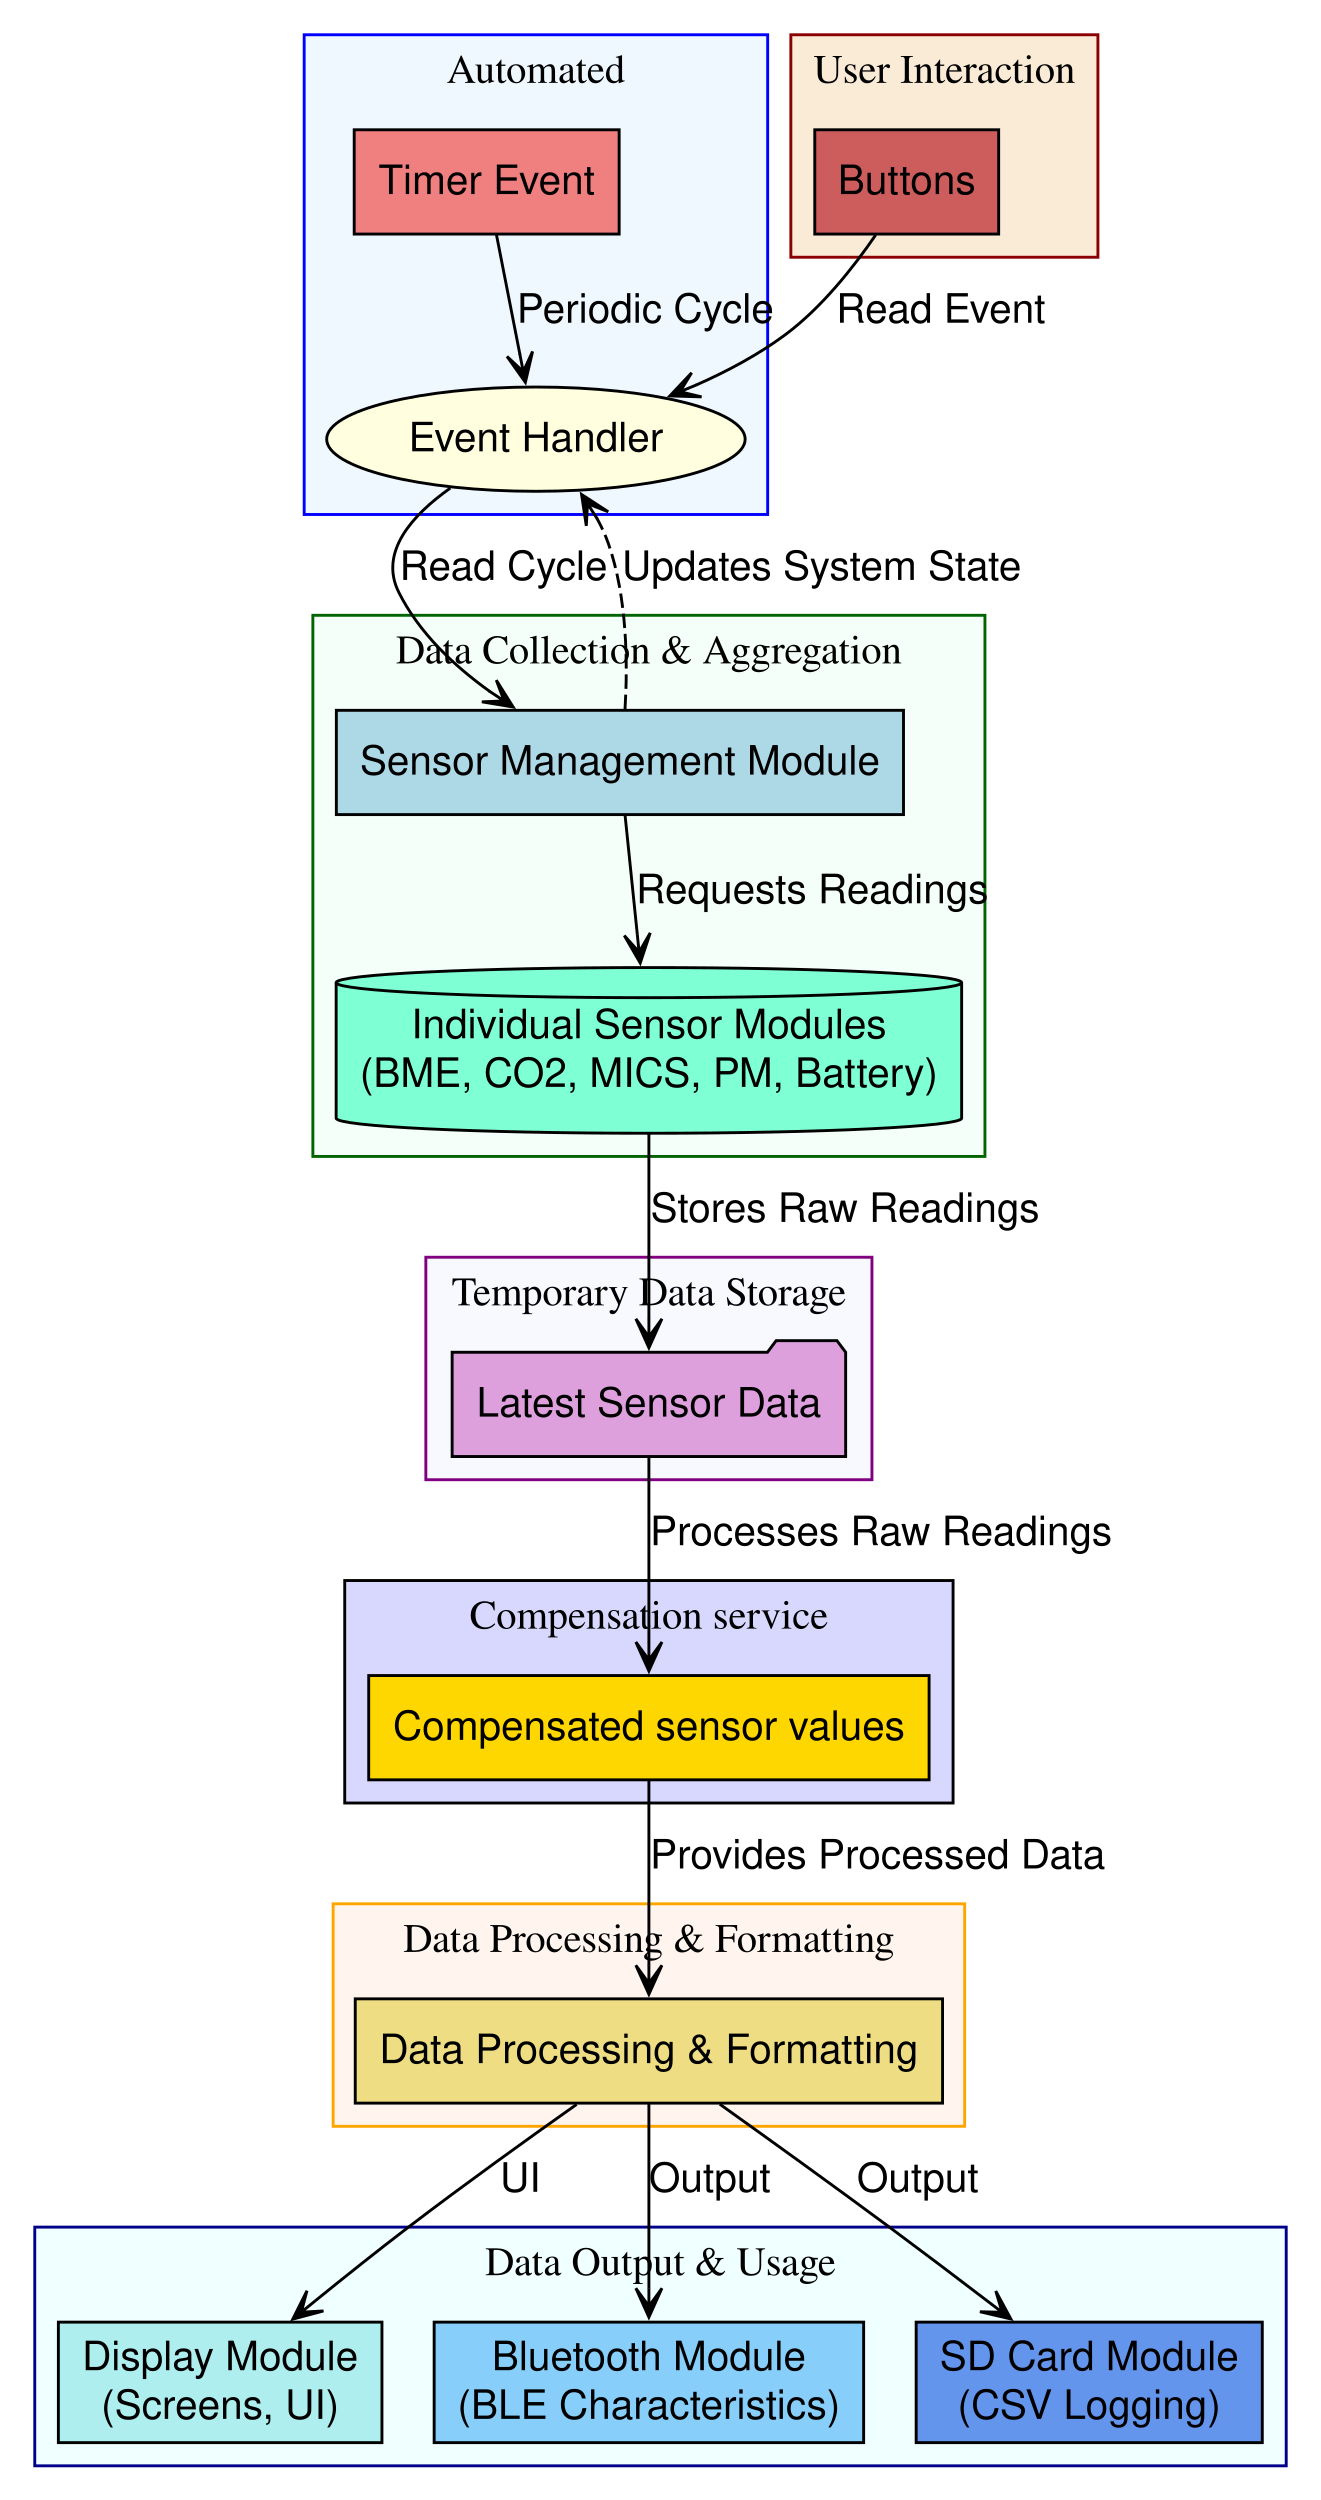
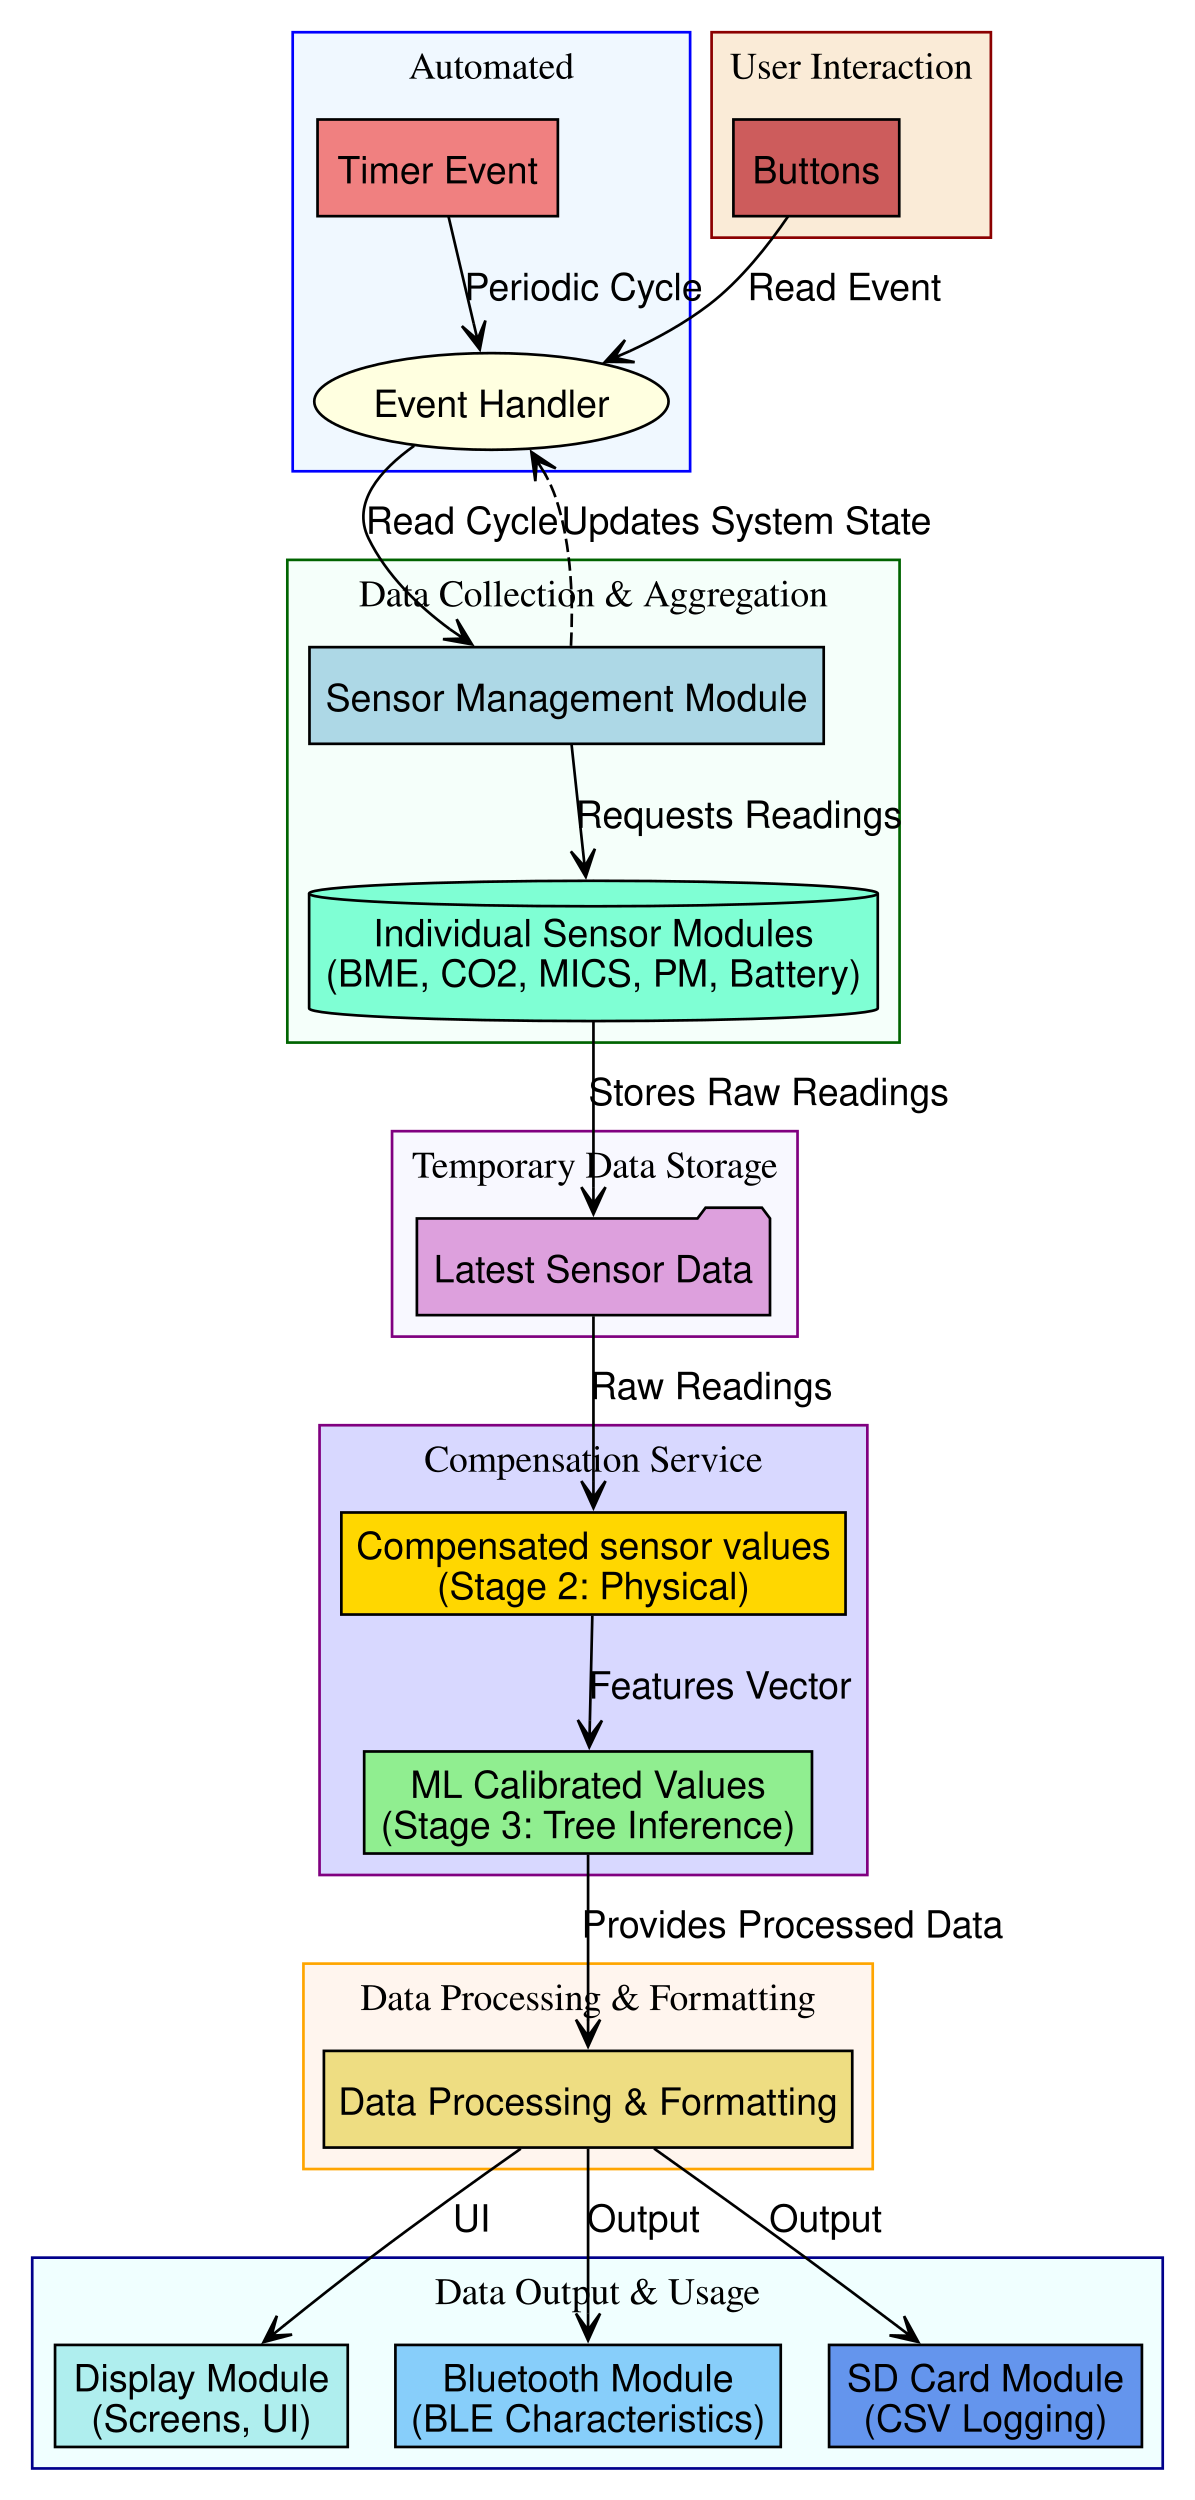
- <svg xmlns="http://www.w3.org/2000/svg" width="456pt" height="863pt" viewBox="0.00 0.00 456.00 863.00">
-   <g id="graph0" class="graph" transform="scale(1 1) rotate(0) translate(4 859.2)">
-     <polygon fill="white" stroke="none" points="-4,4 -4,-859.2 452,-859.2 452,4 -4,4" />
+ <svg xmlns="http://www.w3.org/2000/svg" width="445pt" height="931pt" viewBox="0.00 0.00 445.00 931.00">
+   <g id="graph0" class="graph" transform="scale(1 1) rotate(0) translate(4 927.25)">
+     <polygon fill="white" stroke="none" points="-4,4 -4,-927.25 441,-927.25 441,4 -4,4" />
    <g id="clust1" class="cluster">
-       <polygon fill="#f0f8ff" stroke="blue" points="101,-681.6 101,-847.2 261,-847.2 261,-681.6 101,-681.6" />
-       <text xml:space="preserve" text-anchor="middle" x="181" y="-830.6" font-family="Times,serif" font-size="14.00">Automated</text>
+       <polygon fill="#f0f8ff" stroke="blue" points="105,-751.75 105,-915.25 253,-915.25 253,-751.75 105,-751.75" />
+       <text xml:space="preserve" text-anchor="middle" x="179" y="-897.95" font-family="Times,serif" font-size="14.00">Automated</text>
    </g>
    <g id="clust2" class="cluster">
-       <polygon fill="#f5fffa" stroke="darkgreen" points="104,-460 104,-646.8 336,-646.8 336,-460 104,-460" />
-       <text xml:space="preserve" text-anchor="middle" x="220" y="-630.2" font-family="Times,serif" font-size="14.00">Data Collection &amp; Aggregation</text>
+       <polygon fill="#f5fffa" stroke="darkgreen" points="103,-539 103,-718.75 331,-718.75 331,-539 103,-539" />
+       <text xml:space="preserve" text-anchor="middle" x="217" y="-701.45" font-family="Times,serif" font-size="14.00">Data Collection &amp; Aggregation</text>
    </g>
    <g id="clust3" class="cluster">
-       <polygon fill="#f8f8ff" stroke="purple" points="143,-348.4 143,-425.2 297,-425.2 297,-348.4 143,-348.4" />
-       <text xml:space="preserve" text-anchor="middle" x="220" y="-408.6" font-family="Times,serif" font-size="14.00">Temporary Data Storage</text>
+       <polygon fill="#f8f8ff" stroke="purple" points="142,-429.5 142,-506 293,-506 293,-429.5 142,-429.5" />
+       <text xml:space="preserve" text-anchor="middle" x="217.5" y="-488.7" font-family="Times,serif" font-size="14.00">Temporary Data Storage</text>
    </g>
    <g id="clust4" class="cluster">
-       <polygon fill="#d8d8ff" stroke="#000000" points="115,-236.8 115,-313.6 325,-313.6 325,-236.8 115,-236.8" />
-       <text xml:space="preserve" text-anchor="middle" x="220" y="-297" font-family="Times,serif" font-size="14.00">Compensation service</text>
+       <polygon fill="#d8d8ff" stroke="purple" points="115,-229 115,-396.5 319,-396.5 319,-229 115,-229" />
+       <text xml:space="preserve" text-anchor="middle" x="217" y="-379.2" font-family="Times,serif" font-size="14.00">Compensation Service</text>
    </g>
    <g id="clust5" class="cluster">
-       <polygon fill="#fff5ee" stroke="orange" points="111,-125.2 111,-202 329,-202 329,-125.2 111,-125.2" />
-       <text xml:space="preserve" text-anchor="middle" x="220" y="-185.4" font-family="Times,serif" font-size="14.00">Data Processing &amp; Formatting</text>
+       <polygon fill="#fff5ee" stroke="orange" points="109,-119.5 109,-196 321,-196 321,-119.5 109,-119.5" />
+       <text xml:space="preserve" text-anchor="middle" x="215" y="-178.7" font-family="Times,serif" font-size="14.00">Data Processing &amp; Formatting</text>
    </g>
    <g id="clust6" class="cluster">
-       <polygon fill="#f0ffff" stroke="darkblue" points="8,-8 8,-90.4 440,-90.4 440,-8 8,-8" />
-       <text xml:space="preserve" text-anchor="middle" x="224" y="-73.8" font-family="Times,serif" font-size="14.00">Data Output &amp; Usage</text>
+       <polygon fill="#f0ffff" stroke="darkblue" points="8,-8 8,-86.5 429,-86.5 429,-8 8,-8" />
+       <text xml:space="preserve" text-anchor="middle" x="218.5" y="-69.2" font-family="Times,serif" font-size="14.00">Data Output &amp; Usage</text>
    </g>
    <g id="clust8" class="cluster">
-       <polygon fill="#faebd7" stroke="darkred" points="269,-770.4 269,-847.2 375,-847.2 375,-770.4 269,-770.4" />
-       <text xml:space="preserve" text-anchor="middle" x="322" y="-830.6" font-family="Times,serif" font-size="14.00">User Interaction</text>
+       <polygon fill="#faebd7" stroke="darkred" points="261,-838.75 261,-915.25 365,-915.25 365,-838.75 261,-838.75" />
+       <text xml:space="preserve" text-anchor="middle" x="313" y="-897.95" font-family="Times,serif" font-size="14.00">User Interaction</text>
    </g>
    <g id="node1" class="node">
-       <polygon fill="lightcoral" stroke="black" points="209.73,-814.4 118.27,-814.4 118.27,-778.4 209.73,-778.4 209.73,-814.4" />
-       <text xml:space="preserve" text-anchor="middle" x="164" y="-792.2" font-family="Helvetica,sans-Serif" font-size="14.00">Timer Event</text>
+       <polygon fill="lightcoral" stroke="black" points="203.75,-882.75 114.25,-882.75 114.25,-846.75 203.75,-846.75 203.75,-882.75" />
+       <text xml:space="preserve" text-anchor="middle" x="159" y="-858.95" font-family="Helvetica,sans-Serif" font-size="14.00">Timer Event</text>
    </g>
    <g id="node2" class="node">
-       <ellipse fill="lightyellow" stroke="black" cx="181" cy="-707.6" rx="72.23" ry="18" />
-       <text xml:space="preserve" text-anchor="middle" x="181" y="-703.4" font-family="Helvetica,sans-Serif" font-size="14.00">Event Handler</text>
+       <ellipse fill="lightyellow" stroke="black" cx="179" cy="-777.75" rx="65.97" ry="18" />
+       <text xml:space="preserve" text-anchor="middle" x="179" y="-771.95" font-family="Helvetica,sans-Serif" font-size="14.00">Event Handler</text>
    </g>
    <g id="edge1" class="edge">
-       <path fill="none" stroke="black" d="M167.36,-778.25C169.67,-766.44 172.8,-750.47 175.48,-736.81" />
-       <polygon fill="black" stroke="black" points="177.36,-727.21 179.85,-737.88 176.63,-730.92 175.43,-737.02 175.43,-737.02 175.43,-737.02 176.63,-730.92 171.02,-736.15 177.36,-727.21" />
-       <text xml:space="preserve" text-anchor="middle" x="218.76" y="-747.8" font-family="Helvetica,sans-Serif" font-size="14.00">Periodic Cycle</text>
+       <path fill="none" stroke="black" d="M163.05,-846.55C165.73,-835.14 169.31,-819.91 172.4,-806.78" />
+       <polygon fill="black" stroke="black" points="174.68,-797.11 176.77,-807.88 173.81,-800.79 172.39,-806.85 172.39,-806.85 172.39,-806.85 173.81,-800.79 168.01,-805.81 174.68,-797.11" />
+       <text xml:space="preserve" text-anchor="middle" x="213.32" y="-815.45" font-family="Helvetica,sans-Serif" font-size="14.00">Periodic Cycle</text>
    </g>
    <g id="node3" class="node">
-       <polygon fill="lightblue" stroke="black" points="307.89,-614 112.11,-614 112.11,-578 307.89,-578 307.89,-614" />
-       <text xml:space="preserve" text-anchor="middle" x="210" y="-591.8" font-family="Helvetica,sans-Serif" font-size="14.00">Sensor Management Module</text>
+       <polygon fill="lightblue" stroke="black" points="302.75,-686.25 111.25,-686.25 111.25,-650.25 302.75,-650.25 302.75,-686.25" />
+       <text xml:space="preserve" text-anchor="middle" x="207" y="-662.45" font-family="Helvetica,sans-Serif" font-size="14.00">Sensor Management Module</text>
    </g>
    <g id="edge2" class="edge">
-       <path fill="none" stroke="black" d="M151.47,-690.73C138.17,-681.31 126.8,-668.55 133.63,-654.8 140.55,-640.9 152.57,-629.46 165.06,-620.52" />
-       <polygon fill="black" stroke="black" points="173.15,-615.13 167.32,-624.42 170.01,-617.23 164.83,-620.67 164.83,-620.67 164.83,-620.67 170.01,-617.23 162.34,-616.93 173.15,-615.13" />
-       <text xml:space="preserve" text-anchor="middle" x="169.82" y="-659" font-family="Helvetica,sans-Serif" font-size="14.00">Read Cycle</text>
+       <path fill="none" stroke="black" d="M150.25,-761.25C137.55,-752.2 126.8,-739.97 133.25,-726.75 139.89,-713.15 151.48,-701.83 163.53,-692.93" />
+       <polygon fill="black" stroke="black" points="171.75,-687.29 166.05,-696.66 168.63,-689.43 163.5,-692.95 163.5,-692.95 163.5,-692.95 168.63,-689.43 160.96,-689.23 171.75,-687.29" />
+       <text xml:space="preserve" text-anchor="middle" x="168.12" y="-728.45" font-family="Helvetica,sans-Serif" font-size="14.00">Read Cycle</text>
+     </g>
+     <g id="edge12" class="edge">
+       <path fill="none" stroke="black" stroke-dasharray="5,2" d="M208.63,-686.74C209.42,-701.74 209.13,-723.73 203,-741.75 201.98,-744.76 200.62,-747.75 199.06,-750.63" />
+       <polygon fill="black" stroke="black" points="193.88,-758.93 195.36,-748.06 195.89,-755.72 199.18,-750.45 199.18,-750.45 199.18,-750.45 195.89,-755.72 203,-752.83 193.88,-758.93" />
+       <text xml:space="preserve" text-anchor="middle" x="273.94" y="-728.45" font-family="Helvetica,sans-Serif" font-size="14.00">Updates System State</text>
+     </g>
+     <g id="node4" class="node">
+       <path fill="aquamarine" stroke="black" d="M322.88,-594.5C322.88,-597.12 275.42,-599.25 217,-599.25 158.58,-599.25 111.12,-597.12 111.12,-594.5 111.12,-594.5 111.12,-551.75 111.12,-551.75 111.12,-549.13 158.58,-547 217,-547 275.42,-547 322.88,-549.13 322.88,-551.75 322.88,-551.75 322.88,-594.5 322.88,-594.5" />
+       <path fill="none" stroke="black" d="M322.88,-594.5C322.88,-591.88 275.42,-589.75 217,-589.75 158.58,-589.75 111.12,-591.88 111.12,-594.5" />
+       <text xml:space="preserve" text-anchor="middle" x="217" y="-574.83" font-family="Helvetica,sans-Serif" font-size="14.00">Individual Sensor Modules</text>
+       <text xml:space="preserve" text-anchor="middle" x="217" y="-559.83" font-family="Helvetica,sans-Serif" font-size="14.00">(BME, CO2, MICS, PM, Battery)</text>
+     </g>
+     <g id="edge3" class="edge">
+       <path fill="none" stroke="black" d="M208.83,-650.17C210.02,-639.09 211.62,-624.24 213.08,-610.59" />
+       <polygon fill="black" stroke="black" points="214.14,-600.74 217.55,-611.16 213.74,-604.5 213.07,-610.68 213.07,-610.68 213.07,-610.68 213.74,-604.5 208.6,-610.2 214.14,-600.74" />
+       <text xml:space="preserve" text-anchor="middle" x="271.17" y="-618.95" font-family="Helvetica,sans-Serif" font-size="14.00">Requests Readings</text>
+     </g>
+     <g id="node5" class="node">
+       <polygon fill="plum" stroke="black" points="282.75,-473.5 279.75,-477.5 258.75,-477.5 255.75,-473.5 151.25,-473.5 151.25,-437.5 282.75,-437.5 282.75,-473.5" />
+       <text xml:space="preserve" text-anchor="middle" x="217" y="-449.7" font-family="Helvetica,sans-Serif" font-size="14.00">Latest Sensor Data</text>
+     </g>
+     <g id="edge4" class="edge">
+       <path fill="none" stroke="black" d="M217,-546.75C217,-528.56 217,-504.03 217,-485.14" />
+       <polygon fill="black" stroke="black" points="217,-475.16 221.5,-485.16 217,-478.94 217,-485.16 217,-485.16 217,-485.16 217,-478.94 212.5,-485.16 217,-475.16" />
+       <text xml:space="preserve" text-anchor="middle" x="282.25" y="-515.7" font-family="Helvetica,sans-Serif" font-size="14.00">Stores Raw Readings</text>
+     </g>
+     <g id="node6" class="node">
+       <polygon fill="gold" stroke="black" points="310.88,-364 123.12,-364 123.12,-326 310.88,-326 310.88,-364" />
+       <text xml:space="preserve" text-anchor="middle" x="217" y="-346.7" font-family="Helvetica,sans-Serif" font-size="14.00">Compensated sensor values</text>
+       <text xml:space="preserve" text-anchor="middle" x="217" y="-331.7" font-family="Helvetica,sans-Serif" font-size="14.00">(Stage 2: Physical)</text>
+     </g>
+     <g id="edge5" class="edge">
+       <path fill="none" stroke="black" d="M217,-437.07C217,-420.52 217,-395.32 217,-375.62" />
+       <polygon fill="black" stroke="black" points="217,-365.7 221.5,-375.7 217,-369.48 217,-375.7 217,-375.7 217,-375.7 217,-369.48 212.5,-375.7 217,-365.7" />
+       <text xml:space="preserve" text-anchor="middle" x="260.88" y="-406.2" font-family="Helvetica,sans-Serif" font-size="14.00">Raw Readings</text>
+     </g>
+     <g id="node7" class="node">
+       <polygon fill="lightgreen" stroke="black" points="298.38,-275 131.62,-275 131.62,-237 298.38,-237 298.38,-275" />
+       <text xml:space="preserve" text-anchor="middle" x="215" y="-257.7" font-family="Helvetica,sans-Serif" font-size="14.00">ML Calibrated Values</text>
+       <text xml:space="preserve" text-anchor="middle" x="215" y="-242.7" font-family="Helvetica,sans-Serif" font-size="14.00">(Stage 3: Tree Inference)</text>
+     </g>
+     <g id="edge6" class="edge">
+       <path fill="none" stroke="black" d="M216.58,-325.55C216.32,-314.25 215.98,-299.52 215.68,-286.61" />
+       <polygon fill="black" stroke="black" points="215.45,-276.64 220.18,-286.54 215.54,-280.42 215.68,-286.64 215.68,-286.64 215.68,-286.64 215.54,-280.42 211.18,-286.74 215.45,-276.64" />
+       <text xml:space="preserve" text-anchor="middle" x="264.12" y="-294.7" font-family="Helvetica,sans-Serif" font-size="14.00">Features Vector</text>
+     </g>
+     <g id="node8" class="node">
+       <polygon fill="#eedd82" stroke="black" points="313.38,-163.5 116.62,-163.5 116.62,-127.5 313.38,-127.5 313.38,-163.5" />
+       <text xml:space="preserve" text-anchor="middle" x="215" y="-139.7" font-family="Helvetica,sans-Serif" font-size="14.00">Data Processing &amp; Formatting</text>
+     </g>
+     <g id="edge10" class="edge">
+       <path fill="none" stroke="black" d="M215,-236.59C215,-219.69 215,-194.39 215,-174.89" />
+       <polygon fill="black" stroke="black" points="215,-165.14 219.5,-175.14 215,-168.92 215,-175.14 215,-175.14 215,-175.14 215,-168.92 210.5,-175.14 215,-165.14" />
+       <text xml:space="preserve" text-anchor="middle" x="291.12" y="-205.7" font-family="Helvetica,sans-Serif" font-size="14.00">Provides Processed Data</text>
+     </g>
+     <g id="node9" class="node">
+       <polygon fill="paleturquoise" stroke="black" points="125.5,-54 16.5,-54 16.5,-16 125.5,-16 125.5,-54" />
+       <text xml:space="preserve" text-anchor="middle" x="71" y="-36.7" font-family="Helvetica,sans-Serif" font-size="14.00">Display Module</text>
+       <text xml:space="preserve" text-anchor="middle" x="71" y="-21.7" font-family="Helvetica,sans-Serif" font-size="14.00">(Screens, UI)</text>
+     </g>
+     <g id="edge7" class="edge">
+       <path fill="none" stroke="black" d="M189.93,-127.08C173.8,-115.73 152.47,-100.5 134,-86.5 123.37,-78.44 111.94,-69.4 101.78,-61.22" />
+       <polygon fill="black" stroke="black" points="94.17,-55.06 104.77,-57.85 97.11,-57.44 101.94,-61.35 101.94,-61.35 101.94,-61.35 97.11,-57.44 99.11,-64.85 94.17,-55.06" />
+       <text xml:space="preserve" text-anchor="middle" x="171.61" y="-96.2" font-family="Helvetica,sans-Serif" font-size="14.00">UI</text>
+     </g>
+     <g id="node10" class="node">
+       <polygon fill="lightskyblue" stroke="black" points="286.75,-54 143.25,-54 143.25,-16 286.75,-16 286.75,-54" />
+       <text xml:space="preserve" text-anchor="middle" x="215" y="-36.7" font-family="Helvetica,sans-Serif" font-size="14.00">Bluetooth Module</text>
+       <text xml:space="preserve" text-anchor="middle" x="215" y="-21.7" font-family="Helvetica,sans-Serif" font-size="14.00">(BLE Characteristics)</text>
+     </g>
+     <g id="edge8" class="edge">
+       <path fill="none" stroke="black" d="M215,-127.07C215,-110.52 215,-85.32 215,-65.62" />
+       <polygon fill="black" stroke="black" points="215,-55.7 219.5,-65.7 215,-59.48 215,-65.7 215,-65.7 215,-65.7 215,-59.48 210.5,-65.7 215,-55.7" />
+       <text xml:space="preserve" text-anchor="middle" x="235.62" y="-96.2" font-family="Helvetica,sans-Serif" font-size="14.00">Output</text>
+     </g>
+     <g id="node11" class="node">
+       <polygon fill="cornflowerblue" stroke="black" points="421.25,-54 304.75,-54 304.75,-16 421.25,-16 421.25,-54" />
+       <text xml:space="preserve" text-anchor="middle" x="363" y="-36.7" font-family="Helvetica,sans-Serif" font-size="14.00">SD Card Module</text>
+       <text xml:space="preserve" text-anchor="middle" x="363" y="-21.7" font-family="Helvetica,sans-Serif" font-size="14.00">(CSV Logging)</text>
+     </g>
+     <g id="edge9" class="edge">
+       <path fill="none" stroke="black" d="M239.57,-127.14C255.69,-115.7 277.18,-100.32 296,-86.5 307.19,-78.28 319.33,-69.18 330.17,-61" />
+       <polygon fill="black" stroke="black" points="337.95,-55.11 332.69,-64.73 334.93,-57.39 329.97,-61.15 329.97,-61.15 329.97,-61.15 334.93,-57.39 327.26,-57.56 337.95,-55.11" />
+       <text xml:space="preserve" text-anchor="middle" x="303.46" y="-96.2" font-family="Helvetica,sans-Serif" font-size="14.00">Output</text>
+     </g>
+     <g id="node12" class="node">
+       <polygon fill="indianred" stroke="black" points="330.88,-882.75 269.12,-882.75 269.12,-846.75 330.88,-846.75 330.88,-882.75" />
+       <text xml:space="preserve" text-anchor="middle" x="300" y="-858.95" font-family="Helvetica,sans-Serif" font-size="14.00">Buttons</text>
    </g>
    <g id="edge11" class="edge">
-       <path fill="none" stroke="black" stroke-dasharray="5,2" d="M211.76,-614.42C212.71,-629.88 212.56,-652.87 206,-671.6 204.96,-674.57 203.58,-677.52 202.01,-680.36" />
-       <polygon fill="black" stroke="black" points="196.76,-688.51 198.39,-677.67 198.81,-685.33 202.17,-680.1 202.17,-680.1 202.17,-680.1 198.81,-685.33 205.96,-682.54 196.76,-688.51" />
-       <text xml:space="preserve" text-anchor="middle" x="279.64" y="-659" font-family="Helvetica,sans-Serif" font-size="14.00">Updates System State</text>
-     </g>
-     <g id="node4" class="node">
-       <path fill="aquamarine" stroke="black" d="M327.96,-520C327.96,-522.87 279.57,-525.2 220,-525.2 160.43,-525.2 112.04,-522.87 112.04,-520 112.04,-520 112.04,-473.2 112.04,-473.2 112.04,-470.33 160.43,-468 220,-468 279.57,-468 327.96,-470.33 327.96,-473.2 327.96,-473.2 327.96,-520 327.96,-520" />
-       <path fill="none" stroke="black" d="M327.96,-520C327.96,-517.13 279.57,-514.8 220,-514.8 160.43,-514.8 112.04,-517.13 112.04,-520" />
-       <text xml:space="preserve" text-anchor="middle" x="220" y="-500.8" font-family="Helvetica,sans-Serif" font-size="14.00">Individual Sensor Modules</text>
-       <text xml:space="preserve" text-anchor="middle" x="220" y="-484" font-family="Helvetica,sans-Serif" font-size="14.00">(BME, CO2, MICS, PM, Battery)</text>
-     </g>
-     <g id="edge3" class="edge">
-       <path fill="none" stroke="black" d="M211.79,-577.59C212.96,-566.19 214.54,-550.82 216,-536.61" />
-       <polygon fill="black" stroke="black" points="217.01,-526.76 220.46,-537.17 216.62,-530.53 215.98,-536.71 215.98,-536.71 215.98,-536.71 216.62,-530.53 211.51,-536.25 217.01,-526.76" />
-       <text xml:space="preserve" text-anchor="middle" x="276.39" y="-547.4" font-family="Helvetica,sans-Serif" font-size="14.00">Requests Readings</text>
-     </g>
-     <g id="node5" class="node">
-       <polygon fill="plum" stroke="black" points="287.92,-392.4 284.92,-396.4 263.92,-396.4 260.92,-392.4 152.08,-392.4 152.08,-356.4 287.92,-356.4 287.92,-392.4" />
-       <text xml:space="preserve" text-anchor="middle" x="220" y="-370.2" font-family="Helvetica,sans-Serif" font-size="14.00">Latest Sensor Data</text>
-     </g>
-     <g id="edge4" class="edge">
-       <path fill="none" stroke="black" d="M220,-467.72C220,-448.54 220,-423.14 220,-403.84" />
-       <polygon fill="black" stroke="black" points="220,-393.94 224.5,-403.94 220,-397.72 220,-403.94 220,-403.94 220,-403.94 220,-397.72 215.5,-403.94 220,-393.94" />
-       <text xml:space="preserve" text-anchor="middle" x="287.7" y="-437.4" font-family="Helvetica,sans-Serif" font-size="14.00">Stores Raw Readings</text>
-     </g>
-     <g id="node6" class="node">
-       <polygon fill="gold" stroke="black" points="316.72,-280.8 123.28,-280.8 123.28,-244.8 316.72,-244.8 316.72,-280.8" />
-       <text xml:space="preserve" text-anchor="middle" x="220" y="-258.6" font-family="Helvetica,sans-Serif" font-size="14.00">Compensated sensor values</text>
-     </g>
-     <g id="edge5" class="edge">
-       <path fill="none" stroke="black" d="M220,-356.27C220,-339.16 220,-312.55 220,-292.26" />
-       <polygon fill="black" stroke="black" points="220,-282.38 224.5,-292.38 220,-286.17 220,-292.38 220,-292.38 220,-292.38 220,-286.17 215.5,-292.38 220,-282.38" />
-       <text xml:space="preserve" text-anchor="middle" x="300.15" y="-325.8" font-family="Helvetica,sans-Serif" font-size="14.00">Processes Raw Readings</text>
-     </g>
-     <g id="node7" class="node">
-       <polygon fill="#eedd82" stroke="black" points="321.37,-169.2 118.63,-169.2 118.63,-133.2 321.37,-133.2 321.37,-169.2" />
-       <text xml:space="preserve" text-anchor="middle" x="220" y="-147" font-family="Helvetica,sans-Serif" font-size="14.00">Data Processing &amp; Formatting</text>
-     </g>
-     <g id="edge9" class="edge">
-       <path fill="none" stroke="black" d="M220,-244.67C220,-227.56 220,-200.95 220,-180.66" />
-       <polygon fill="black" stroke="black" points="220,-170.78 224.5,-180.78 220,-174.57 220,-180.78 220,-180.78 220,-180.78 220,-174.57 215.5,-180.78 220,-170.78" />
-       <text xml:space="preserve" text-anchor="middle" x="298.98" y="-214.2" font-family="Helvetica,sans-Serif" font-size="14.00">Provides Processed Data</text>
-     </g>
-     <g id="node8" class="node">
-       <polygon fill="paleturquoise" stroke="black" points="127.85,-57.6 16.15,-57.6 16.15,-16 127.85,-16 127.85,-57.6" />
-       <text xml:space="preserve" text-anchor="middle" x="72" y="-41" font-family="Helvetica,sans-Serif" font-size="14.00">Display Module</text>
-       <text xml:space="preserve" text-anchor="middle" x="72" y="-24.2" font-family="Helvetica,sans-Serif" font-size="14.00">(Screens, UI)</text>
-     </g>
-     <g id="edge6" class="edge">
-       <path fill="none" stroke="black" d="M195.04,-132.76C178.42,-121.02 156.19,-105.06 137,-90.4 126.38,-82.29 115,-73.21 104.77,-64.91" />
-       <polygon fill="black" stroke="black" points="97.07,-58.63 107.66,-61.46 100,-61.02 104.82,-64.95 104.82,-64.95 104.82,-64.95 100,-61.02 101.97,-68.44 97.07,-58.63" />
-       <text xml:space="preserve" text-anchor="middle" x="175.61" y="-102.6" font-family="Helvetica,sans-Serif" font-size="14.00">UI</text>
-     </g>
-     <g id="node9" class="node">
-       <polygon fill="lightskyblue" stroke="black" points="294.13,-57.6 145.87,-57.6 145.87,-16 294.13,-16 294.13,-57.6" />
-       <text xml:space="preserve" text-anchor="middle" x="220" y="-41" font-family="Helvetica,sans-Serif" font-size="14.00">Bluetooth Module</text>
-       <text xml:space="preserve" text-anchor="middle" x="220" y="-24.2" font-family="Helvetica,sans-Serif" font-size="14.00">(BLE Characteristics)</text>
-     </g>
-     <g id="edge7" class="edge">
-       <path fill="none" stroke="black" d="M220,-133.13C220,-116.21 220,-89.9 220,-69.21" />
-       <polygon fill="black" stroke="black" points="220,-59.3 224.5,-69.3 220,-63.08 220,-69.3 220,-69.3 220,-69.3 220,-63.08 215.5,-69.3 220,-59.3" />
-       <text xml:space="preserve" text-anchor="middle" x="241.01" y="-102.6" font-family="Helvetica,sans-Serif" font-size="14.00">Output</text>
-     </g>
-     <g id="node10" class="node">
-       <polygon fill="cornflowerblue" stroke="black" points="431.74,-57.6 312.26,-57.6 312.26,-16 431.74,-16 431.74,-57.6" />
-       <text xml:space="preserve" text-anchor="middle" x="372" y="-41" font-family="Helvetica,sans-Serif" font-size="14.00">SD Card Module</text>
-       <text xml:space="preserve" text-anchor="middle" x="372" y="-24.2" font-family="Helvetica,sans-Serif" font-size="14.00">(CSV Logging)</text>
-     </g>
-     <g id="edge8" class="edge">
-       <path fill="none" stroke="black" d="M244.46,-132.84C261.06,-121 283.45,-104.89 303,-90.4 314.16,-82.13 326.22,-73 337.1,-64.69" />
-       <polygon fill="black" stroke="black" points="344.95,-58.69 339.74,-68.34 341.94,-60.99 337,-64.77 337,-64.77 337,-64.77 341.94,-60.99 334.27,-61.19 344.95,-58.69" />
-       <text xml:space="preserve" text-anchor="middle" x="312.81" y="-102.6" font-family="Helvetica,sans-Serif" font-size="14.00">Output</text>
-     </g>
-     <g id="node11" class="node">
-       <polygon fill="indianred" stroke="black" points="340.74,-814.4 277.26,-814.4 277.26,-778.4 340.74,-778.4 340.74,-814.4" />
-       <text xml:space="preserve" text-anchor="middle" x="309" y="-792.2" font-family="Helvetica,sans-Serif" font-size="14.00">Buttons</text>
-     </g>
-     <g id="edge10" class="edge">
-       <path fill="none" stroke="black" d="M298.3,-778.11C290.71,-767.01 279.65,-752.98 267,-743.6 257.78,-736.76 247.03,-731.02 236.31,-726.29" />
-       <polygon fill="black" stroke="black" points="227.23,-722.53 238.19,-722.2 230.73,-723.98 236.47,-726.36 236.47,-726.36 236.47,-726.36 230.73,-723.98 234.75,-730.51 227.23,-722.53" />
-       <text xml:space="preserve" text-anchor="middle" x="320.79" y="-747.8" font-family="Helvetica,sans-Serif" font-size="14.00">Read Event</text>
+       <path fill="none" stroke="black" d="M289.47,-846.66C282.25,-836.06 271.84,-822.79 260,-813.75 251.14,-806.99 240.78,-801.24 230.48,-796.48" />
+       <polygon fill="black" stroke="black" points="221.37,-792.53 232.34,-792.39 224.84,-794.04 230.55,-796.51 230.55,-796.51 230.55,-796.51 224.84,-794.04 228.76,-800.64 221.37,-792.53" />
+       <text xml:space="preserve" text-anchor="middle" x="310.46" y="-815.45" font-family="Helvetica,sans-Serif" font-size="14.00">Read Event</text>
    </g>
  </g>
</svg>
